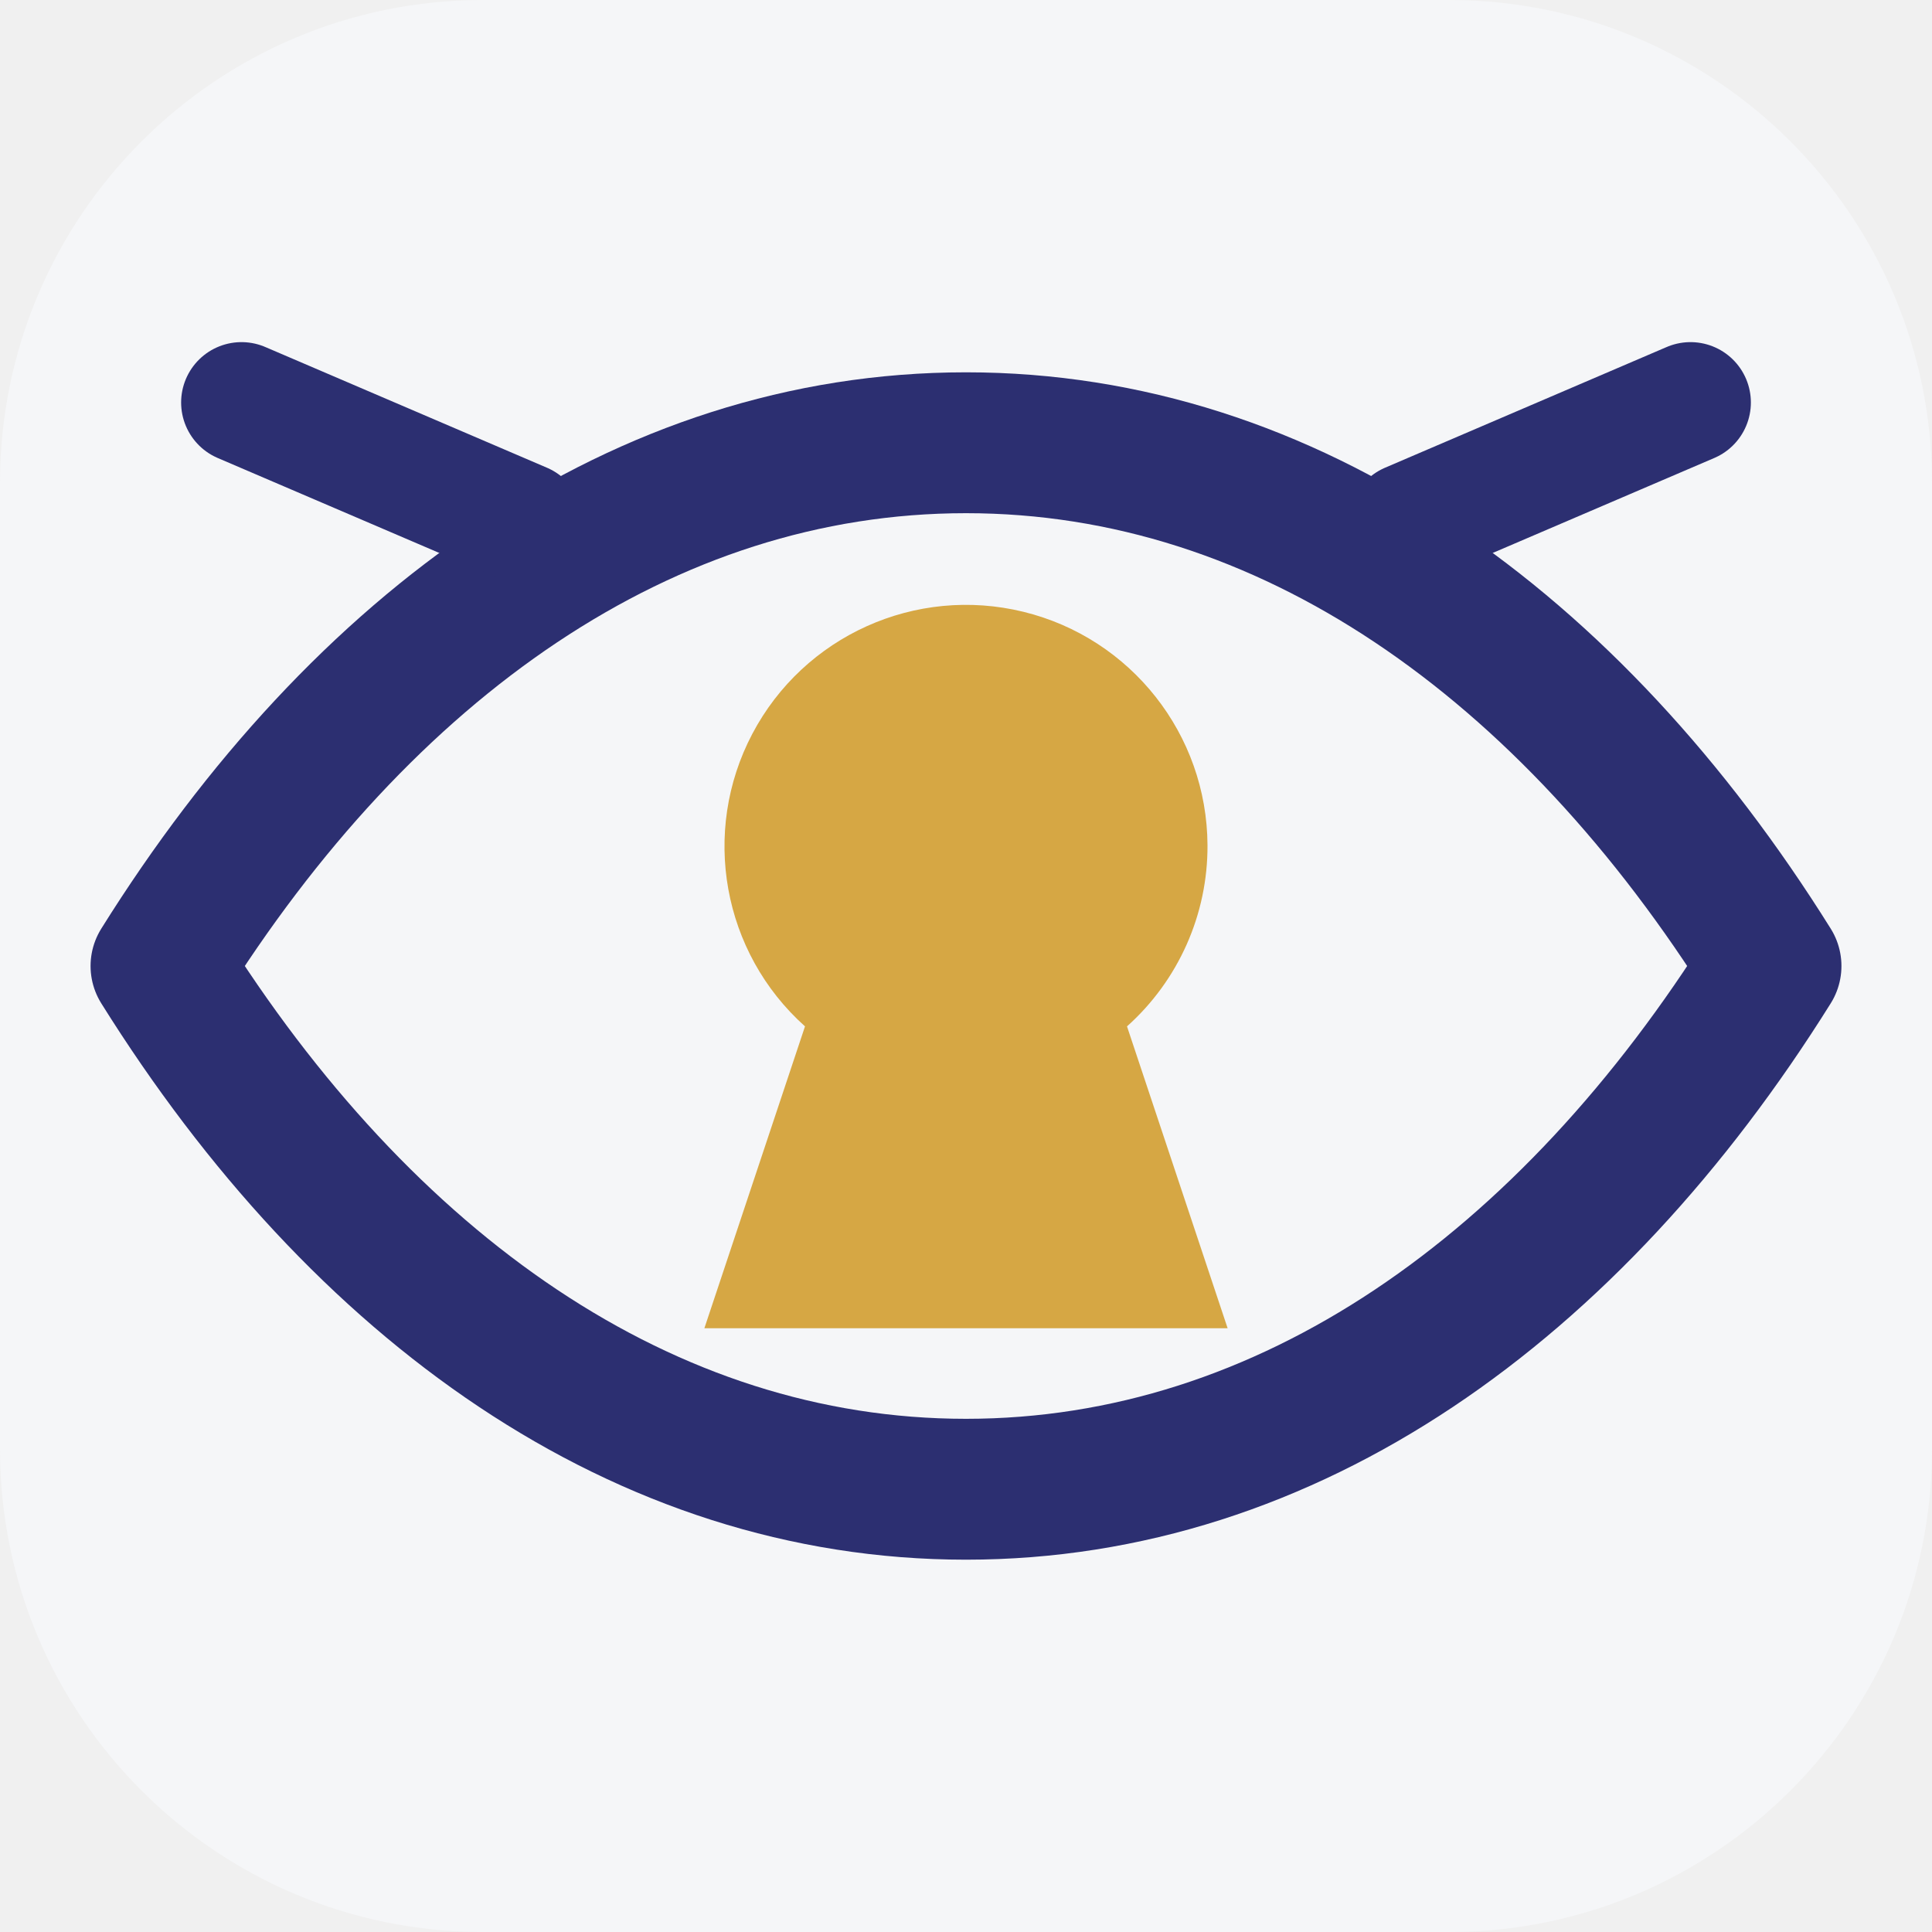
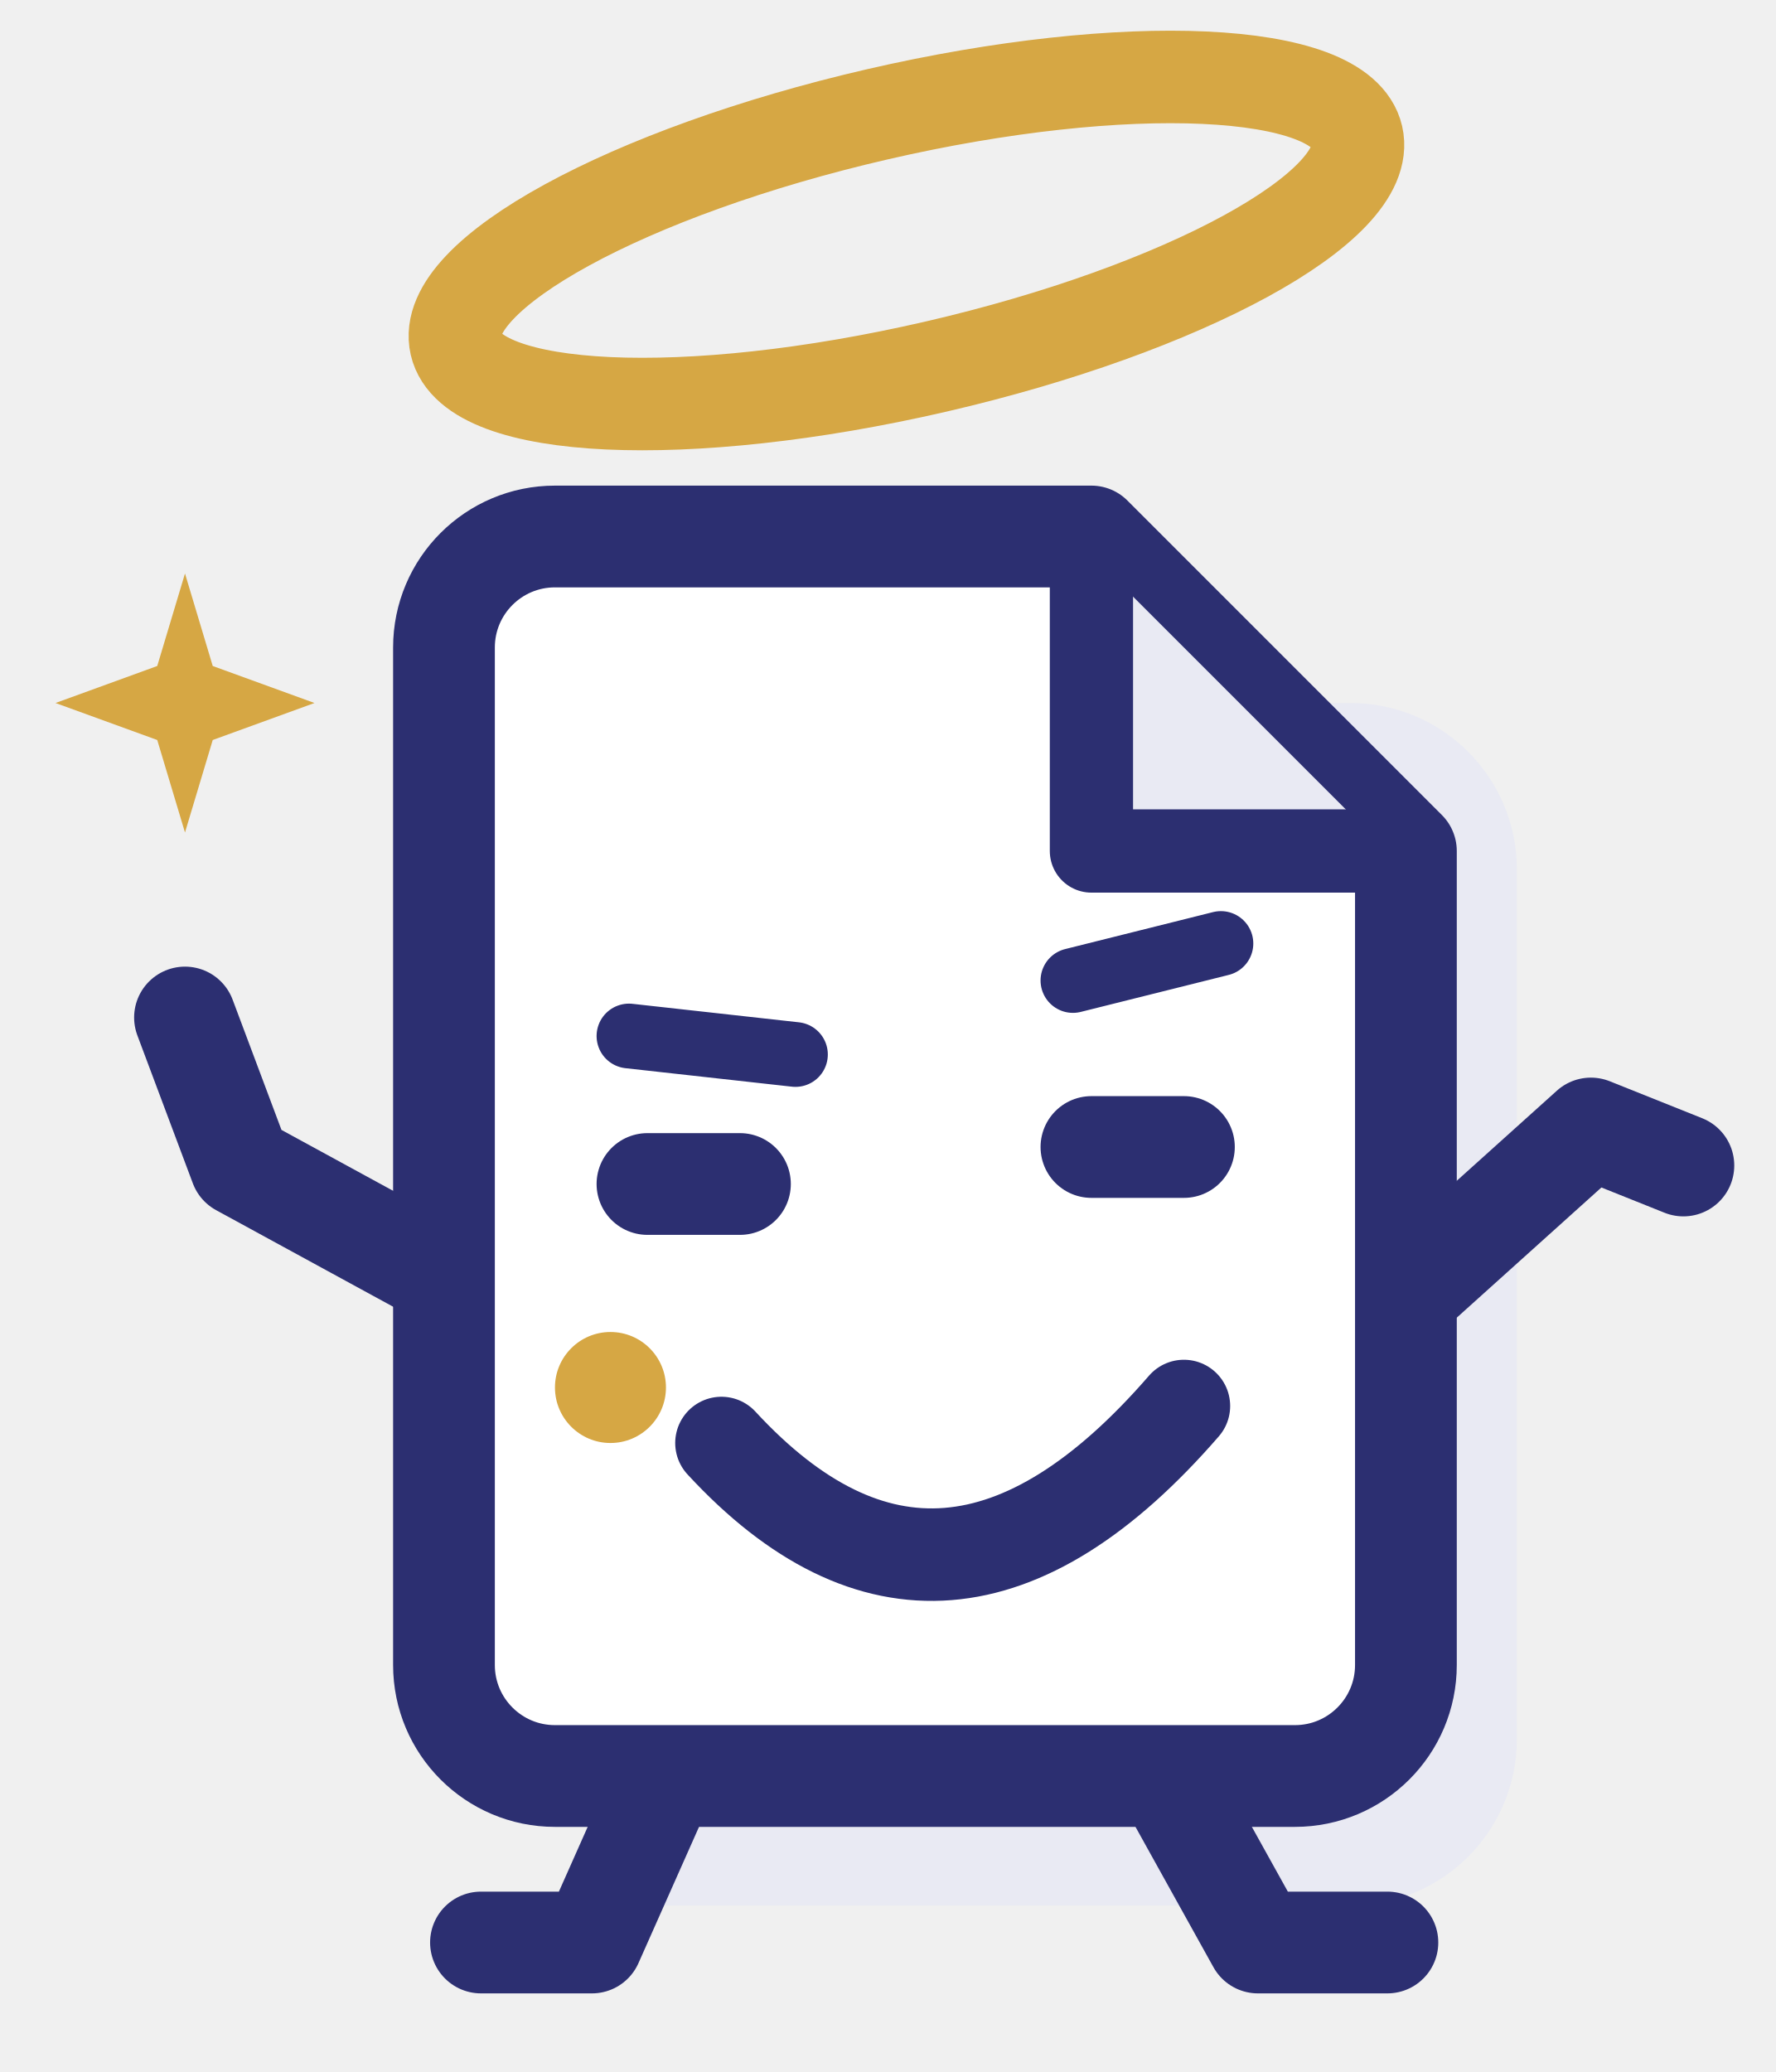
- <svg xmlns="http://www.w3.org/2000/svg" viewBox="0 0 48 48" fill="none" color="#2c2f71">
-   <rect width="48" height="48" rx="12" fill="#f5f6f8" />
-   <path d="M4 24c5-8 12-13 20-13s15 5 20 13c-5 8-12 13-20 13S9 32 4 24Z" stroke="currentColor" stroke-width="3.5" stroke-linecap="round" stroke-linejoin="round" />
-   <path d="M30 21a6 6 0 1 0-10 4.5L17.5 33h13L28 25.5a6 6 0 0 0 2-4.5Z" fill="#d6a744" />
-   <path d="m6 10 7 3M35 13l7-3" stroke="currentColor" stroke-width="3" stroke-linecap="round" />
+ <svg xmlns="http://www.w3.org/2000/svg" viewBox="0 0 96 112" fill="none">
+   <g stroke-linecap="round" stroke-linejoin="round">
+     <path d="M33 38h40a9 9 0 0 1 9 9v47a9 9 0 0 1-9 9H33Z" fill="#e9eaf3" />
+     <path d="m24 69-11-6-3-8m66 15 10-9 5 2M36 96l-4 9h-6m37-9 5 9h7" stroke="#2c2f71" stroke-width="5.5" />
+     <path d="M24 35a6 6 0 0 1 6-6h29l17 17v44a6 6 0 0 1-6 6H30a6 6 0 0 1-6-6Z" fill="#fff" stroke="#2c2f71" stroke-width="5.5" />
+     <path d="M59 30v16h16" fill="#e9eaf3" stroke="#2c2f71" stroke-width="4.5" />
+     <path d="m34 56 9 1m15-4 8-2" stroke="#2c2f71" stroke-width="3.5" />
+     <path d="M35 64h5m19-2h5" stroke="#2c2f71" stroke-width="5.5" />
+     <path d="M39 78q12 13 25-2" stroke="#2c2f71" stroke-width="5" />
+     <circle cx="33" cy="75" r="3" fill="#d6a744" />
+     <ellipse cx="49" cy="13" rx="25" ry="7" transform="rotate(-13 49 13)" stroke="#d6a744" stroke-width="5" />
+     <path d="m10 31 1.5 5L17 38l-5.5 2-1.5 5-1.5-5L3 38l5.5-2Z" fill="#d6a744" />
+   </g>
</svg>
